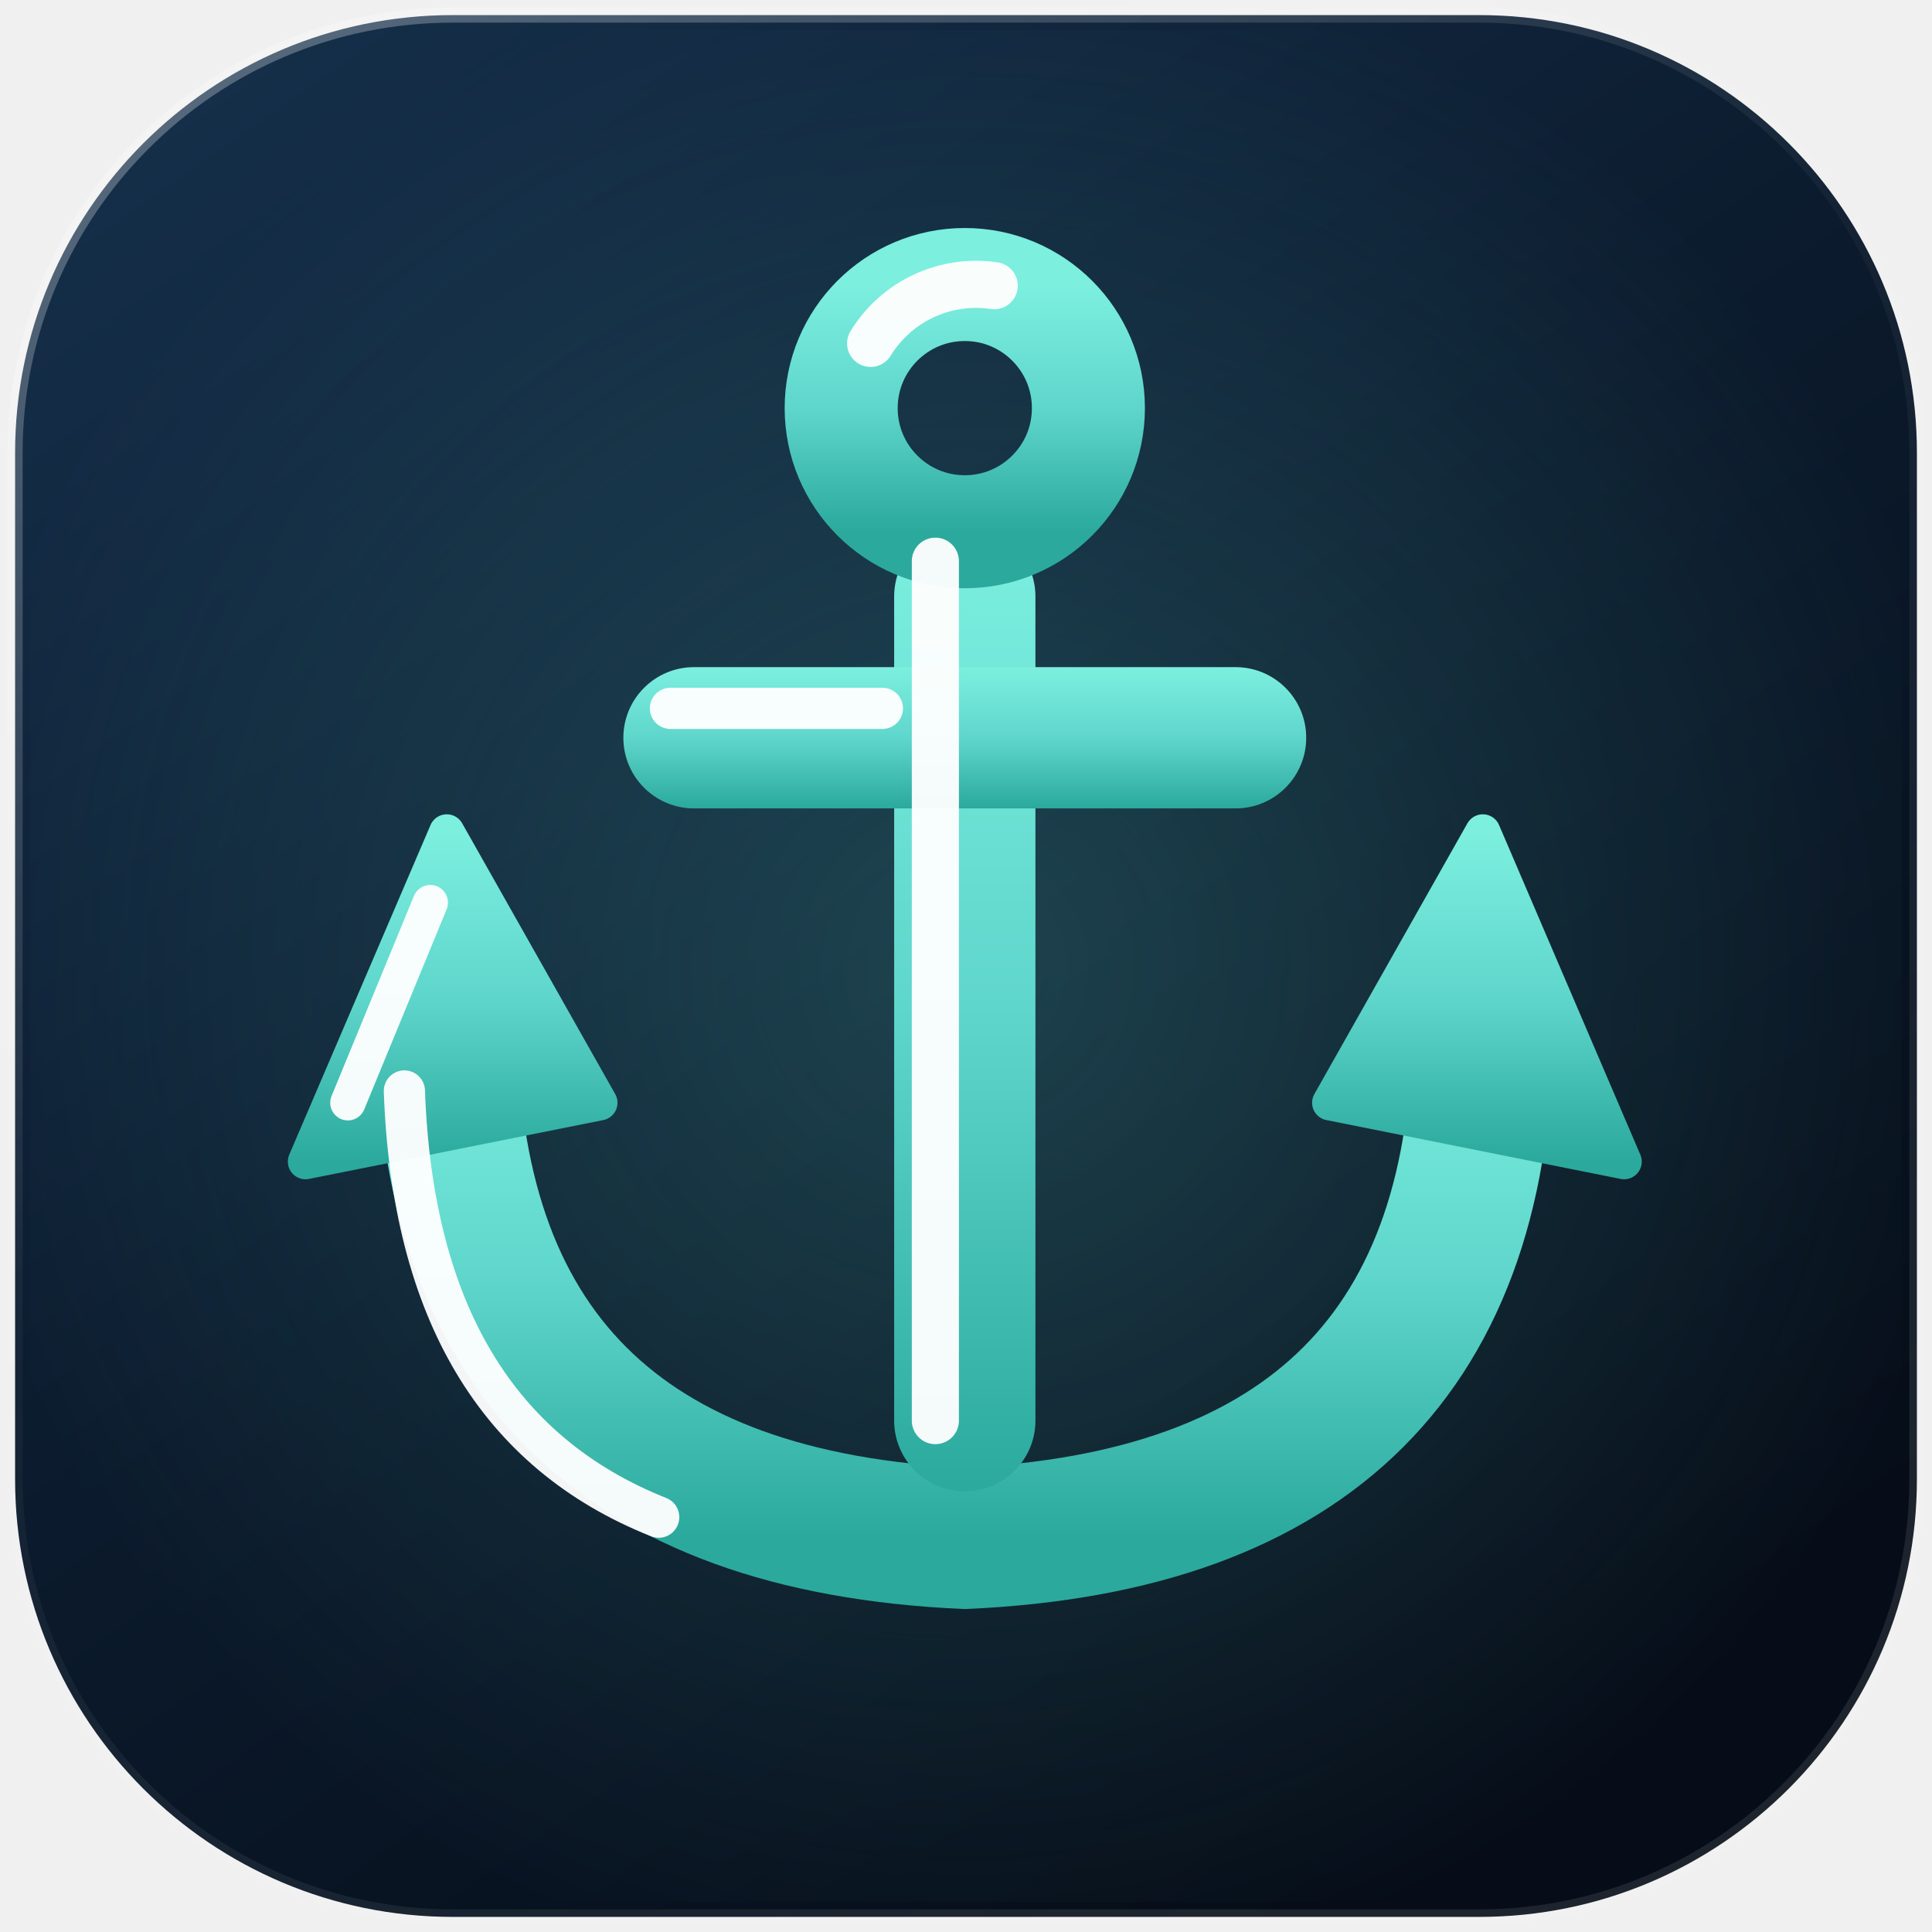
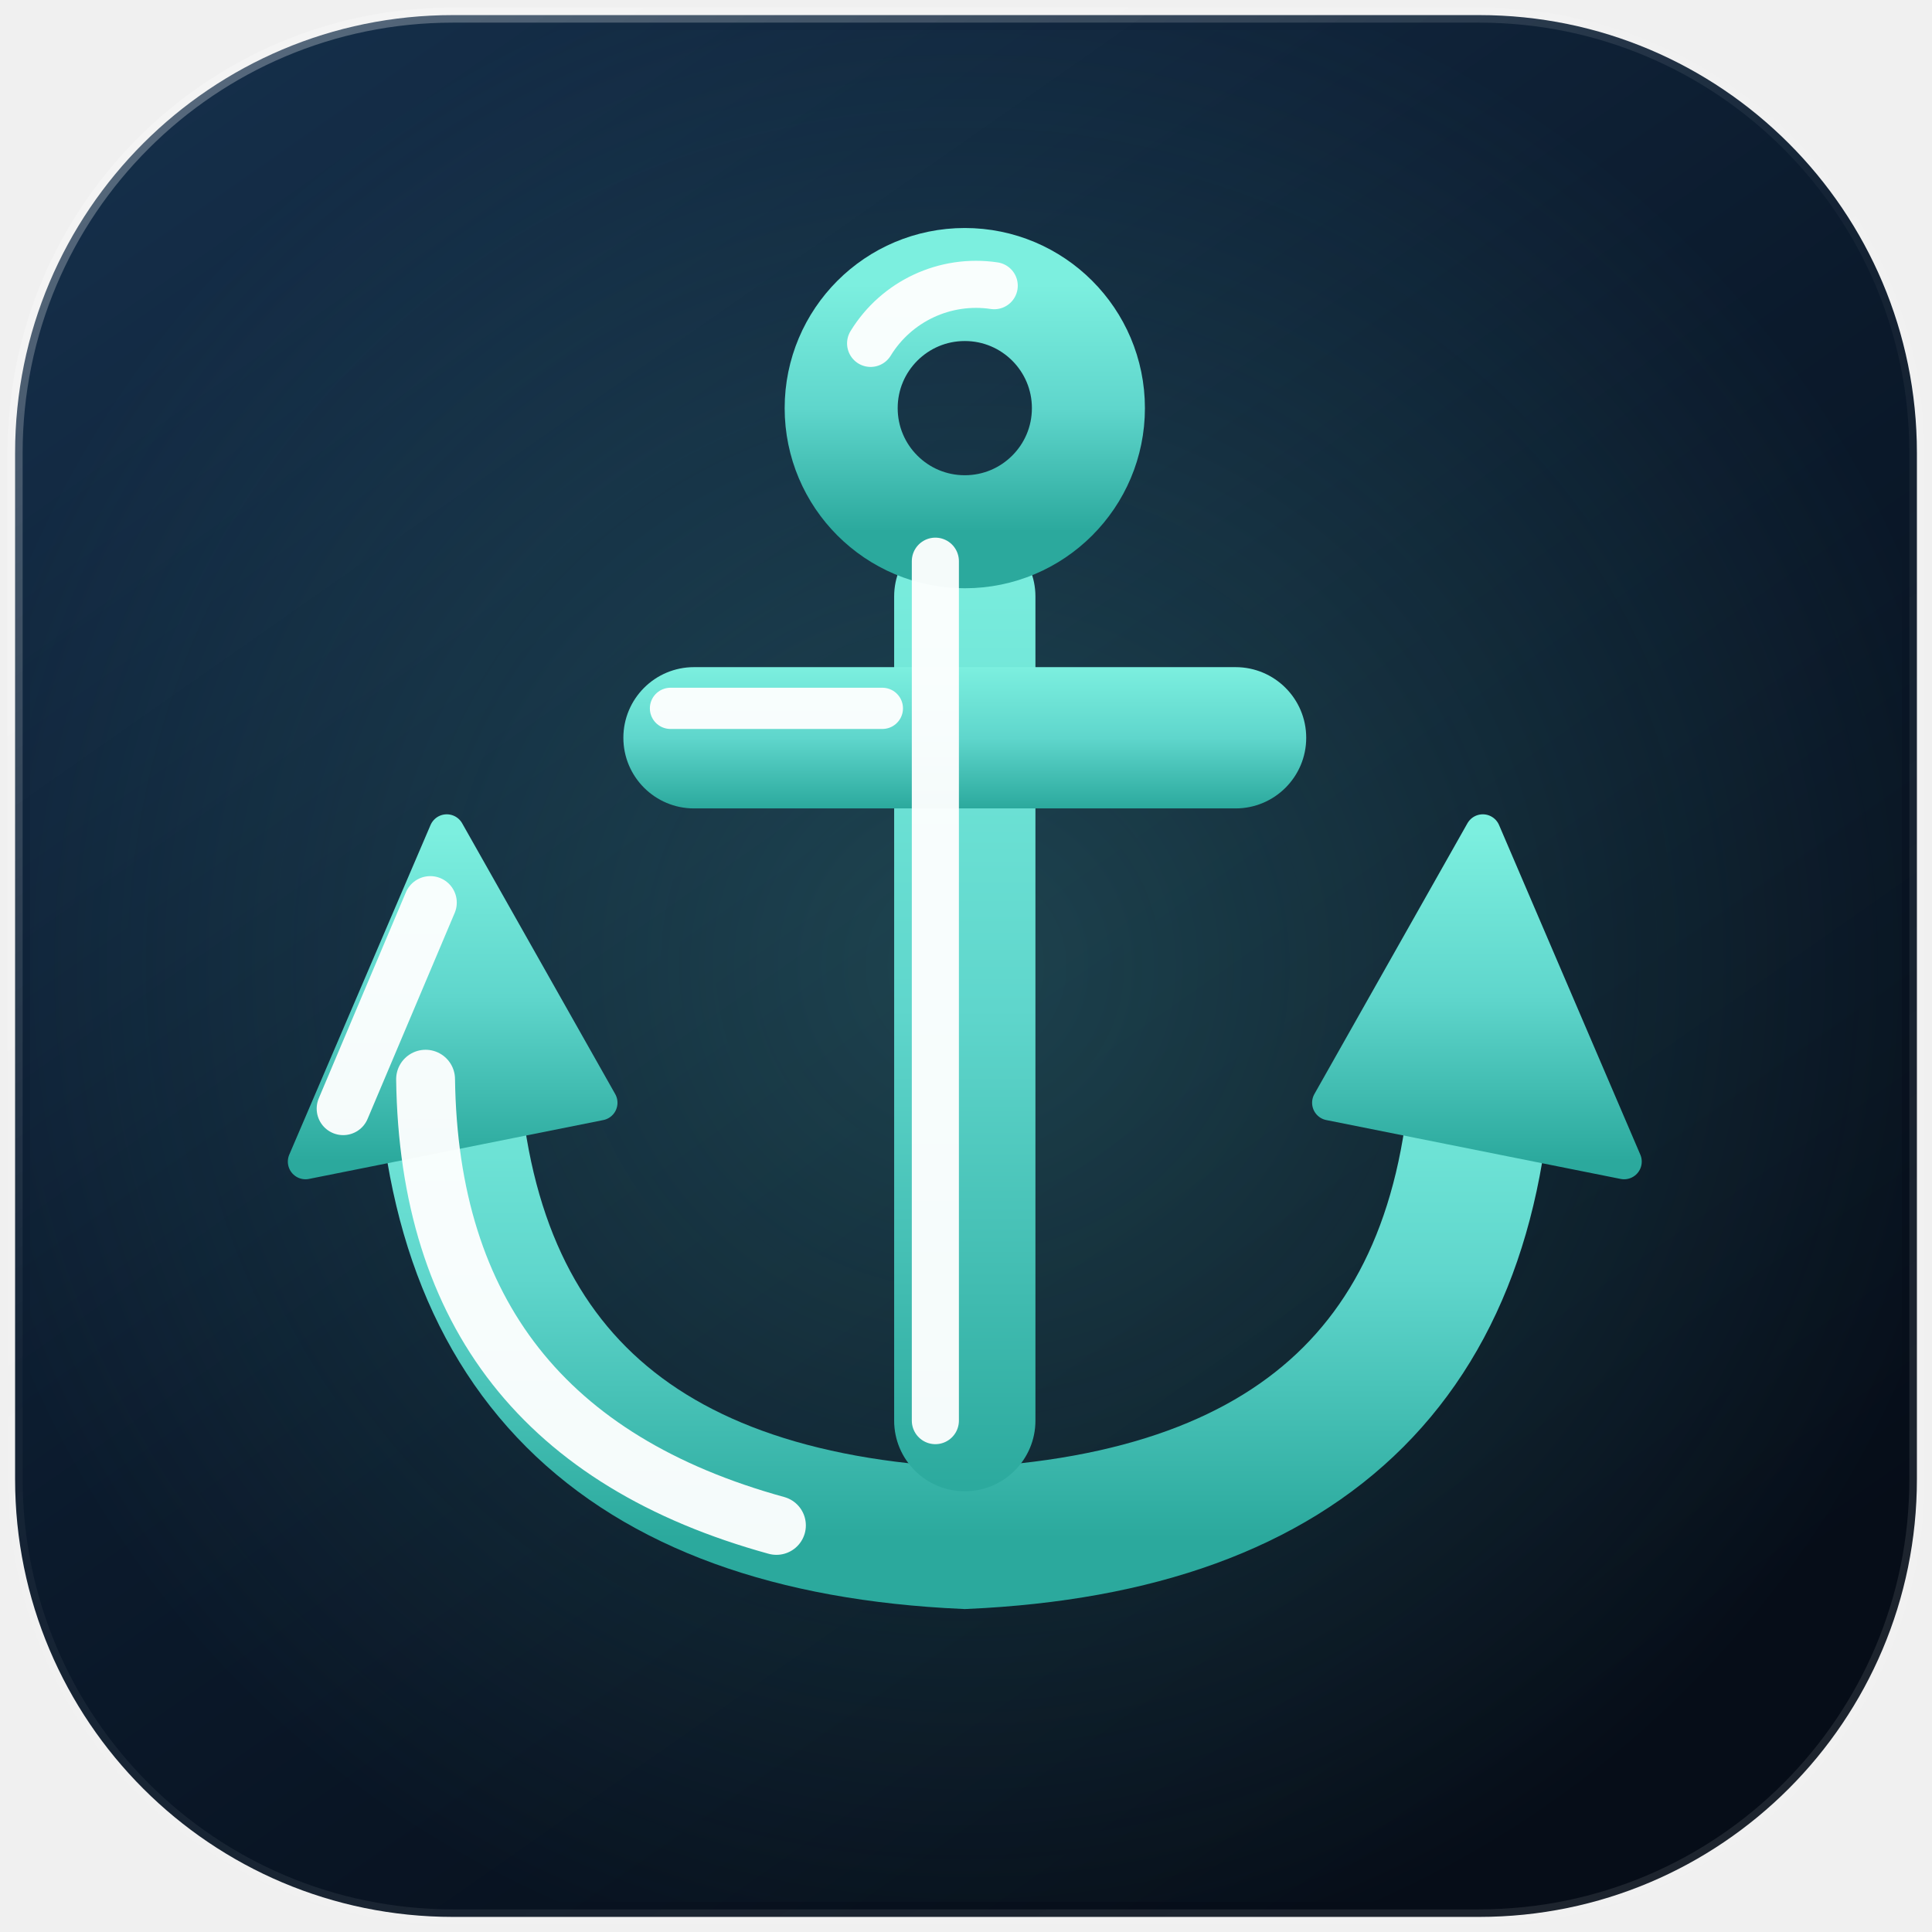
<svg xmlns="http://www.w3.org/2000/svg" viewBox="0 0 256 256" role="img">
  <defs>
    <linearGradient id="tile" x2=".7" y2="1">
      <stop stop-color="#16314d" />
      <stop offset=".55" stop-color="#0b1a2c" />
      <stop offset="1" stop-color="#060d18" />
    </linearGradient>
    <radialGradient id="glow" cx=".5" cy=".5" r=".55">
      <stop stop-color="#5fd6cc" stop-opacity=".22" />
      <stop offset="1" stop-color="#5fd6cc" stop-opacity="0" />
    </radialGradient>
    <linearGradient id="rim" x2=".65" y2="1">
      <stop stop-color="#ffffff50" />
      <stop offset=".5" stop-color="#ffffff08" />
      <stop offset="1" stop-color="#ffffff18" />
    </linearGradient>
  </defs>
  <rect x="2" y="2" width="252" height="252" rx="58" fill="url(#tile)" stroke="url(#rim)" stroke-width="2" />
  <rect x="4" y="4" width="248" height="248" rx="56" fill="url(#glow)" />
  <g transform="translate(28 26) scale(1.56)">
    <defs>
      <linearGradient id="iANCHOR" x1="0" y1="0" x2="0" y2="1">
        <stop stop-color="#7cefdf" />
        <stop offset=".5" stop-color="#5fd6cc" />
        <stop offset="1" stop-color="#2ba99d" />
      </linearGradient>
    </defs>
    <path d="M20 70Q20 112 64 114Q108 112 108 70" fill="none" stroke="url(#iANCHOR)" stroke-width="12" stroke-linecap="round" />
    <rect x="58" y="28" width="12" height="82" rx="6" fill="url(#iANCHOR)" />
    <rect x="35" y="40" width="58" height="12" rx="6" fill="url(#iANCHOR)" />
    <circle cx="64" cy="18" r="10.5" fill="none" stroke="url(#iANCHOR)" stroke-width="9.6" />
    <path d="M20 54L8 82L33 77ZM108 54L95 77L120 82Z" fill="url(#iANCHOR)" stroke="url(#iANCHOR)" stroke-width="3" stroke-linejoin="round" />
    <g fill="none" stroke="#fff" stroke-linecap="round" opacity=".95">
      <path d="M56 12.5A10.5 10.5 0 0 1 66.5 7.6" stroke-width="4" />
      <path d="M61.5 31V104" stroke-width="4" />
      <path d="M39 43.5H57" stroke-width="3.5" />
-       <path d="M16.4 76Q17.4 104 38 112.2" stroke-width="3.5" />
-       <path d="M18.6 60L11.6 77" stroke-width="3" />
+       <path d="M18.2 75Q18.6 104.8 48 112.9" stroke-width="5" />
+       <path d="M18.6 60L11.2 77.5" stroke-width="4.5" />
    </g>
  </g>
</svg>
